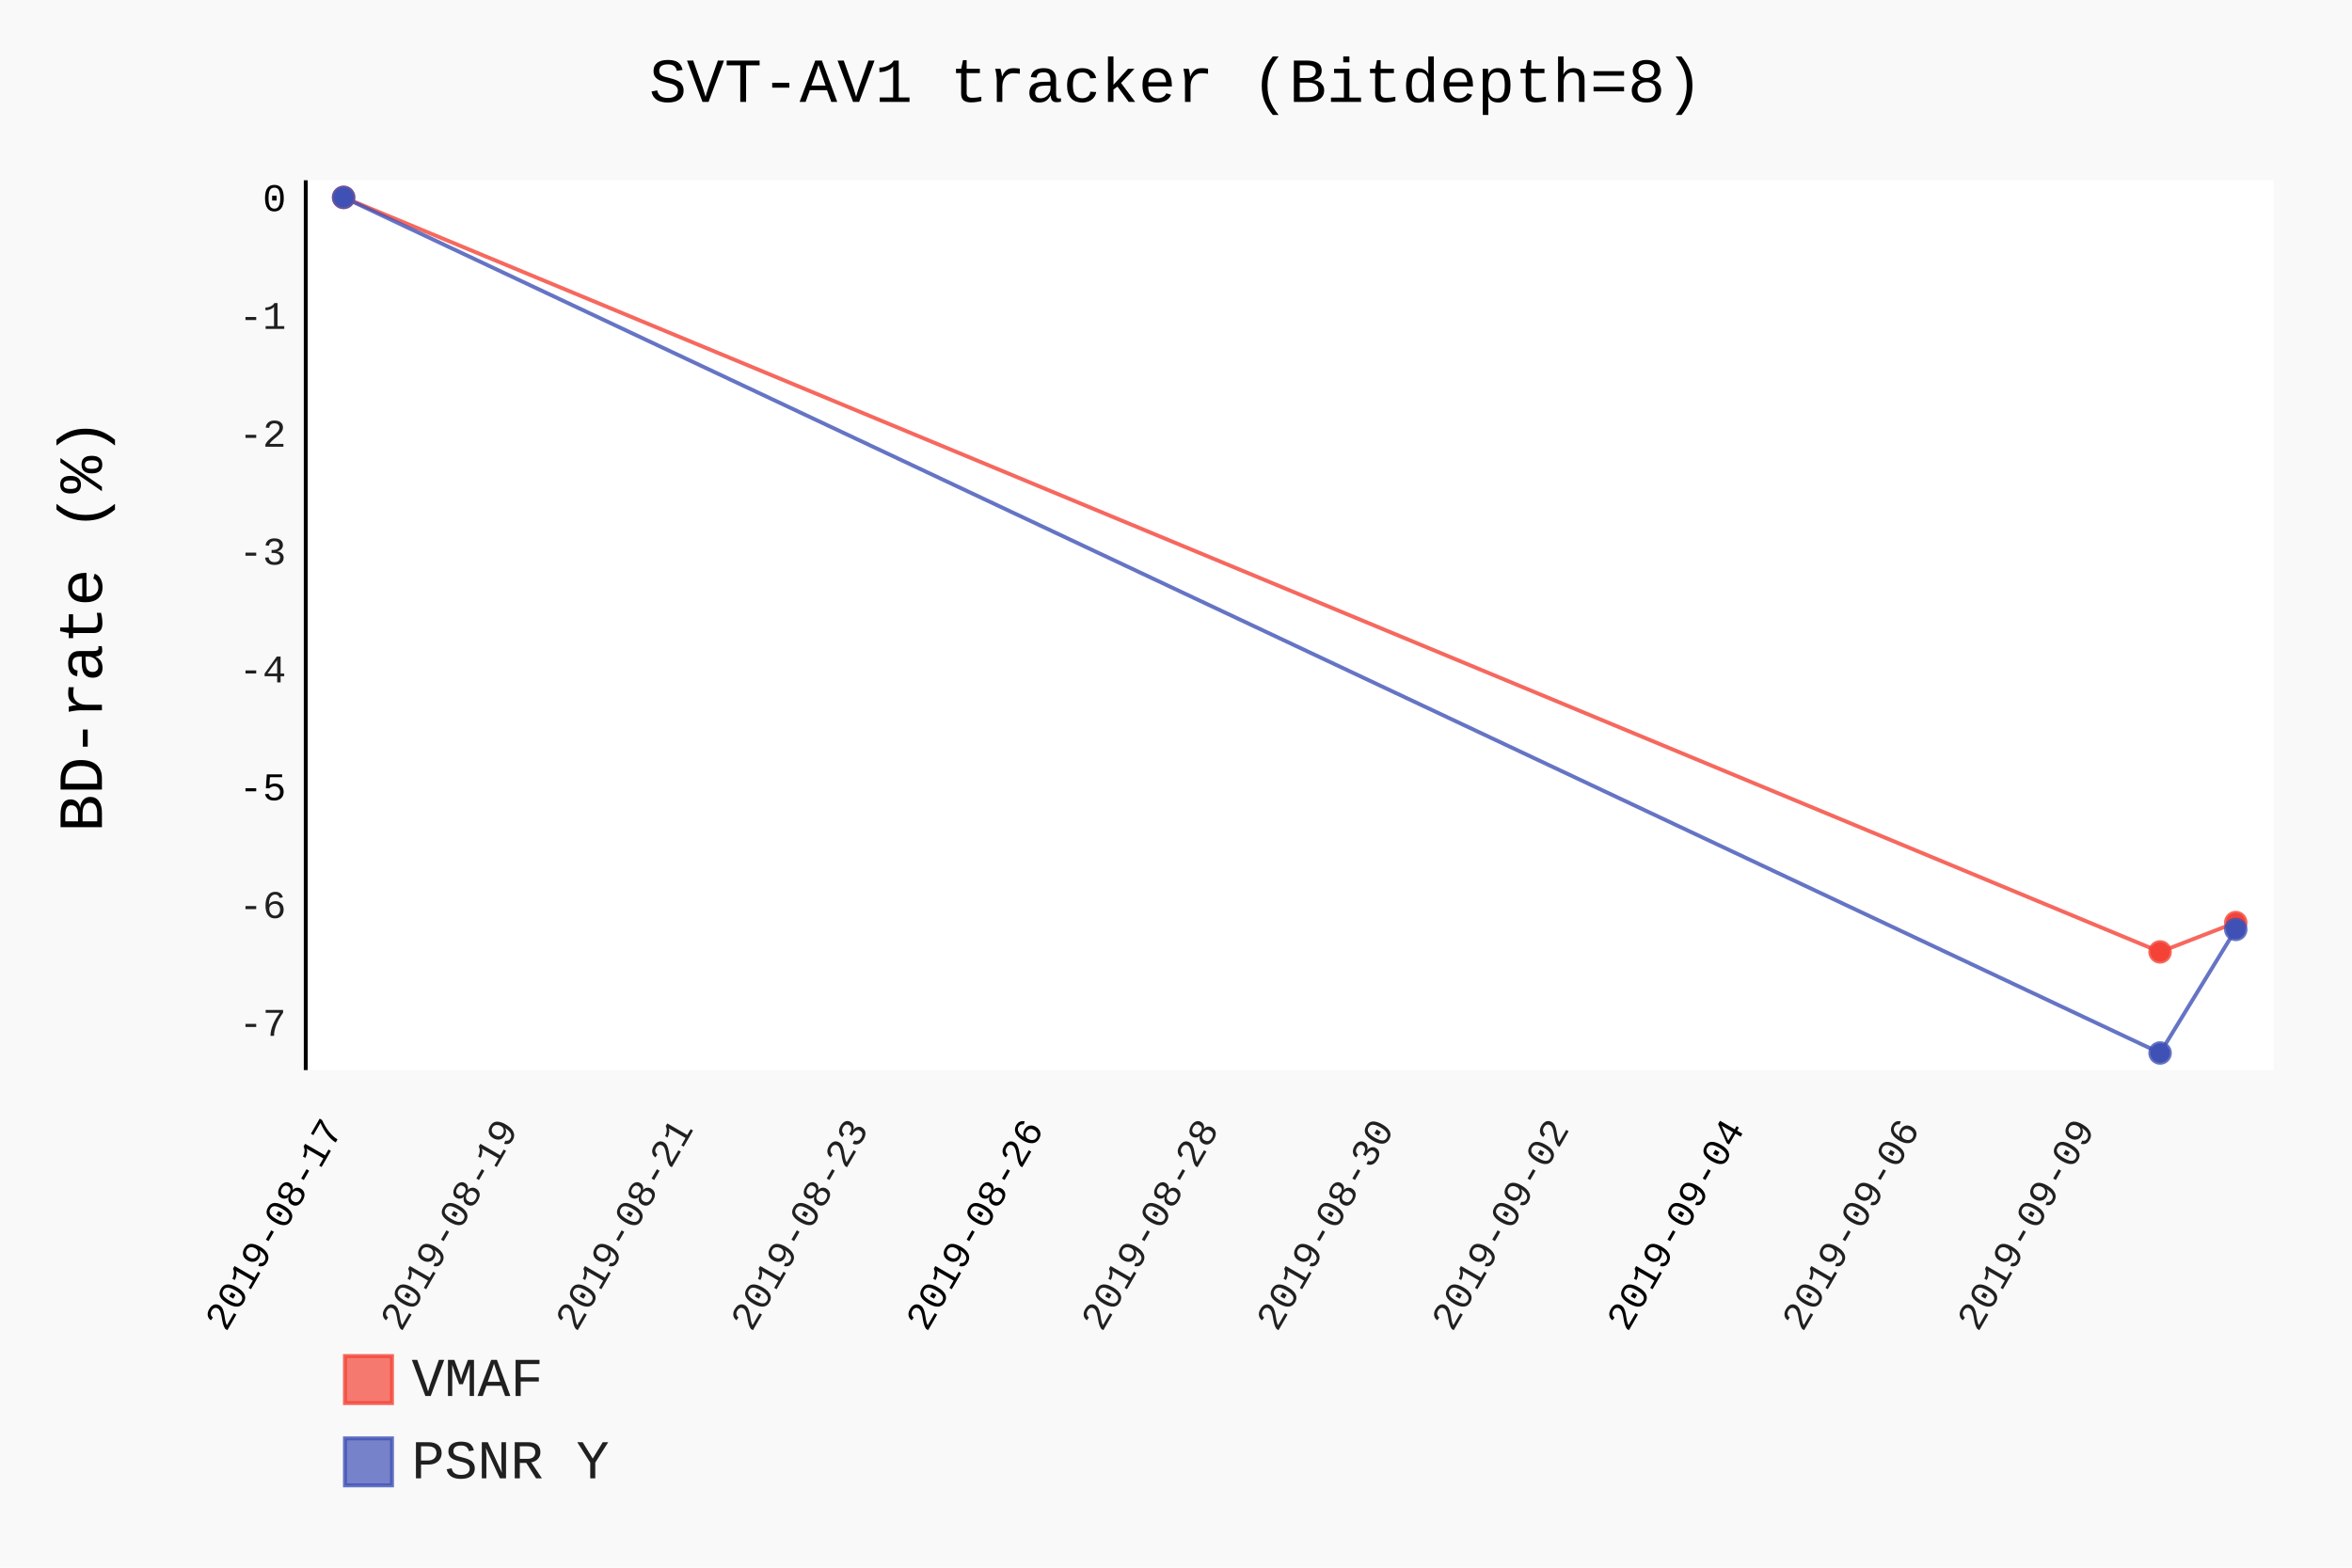
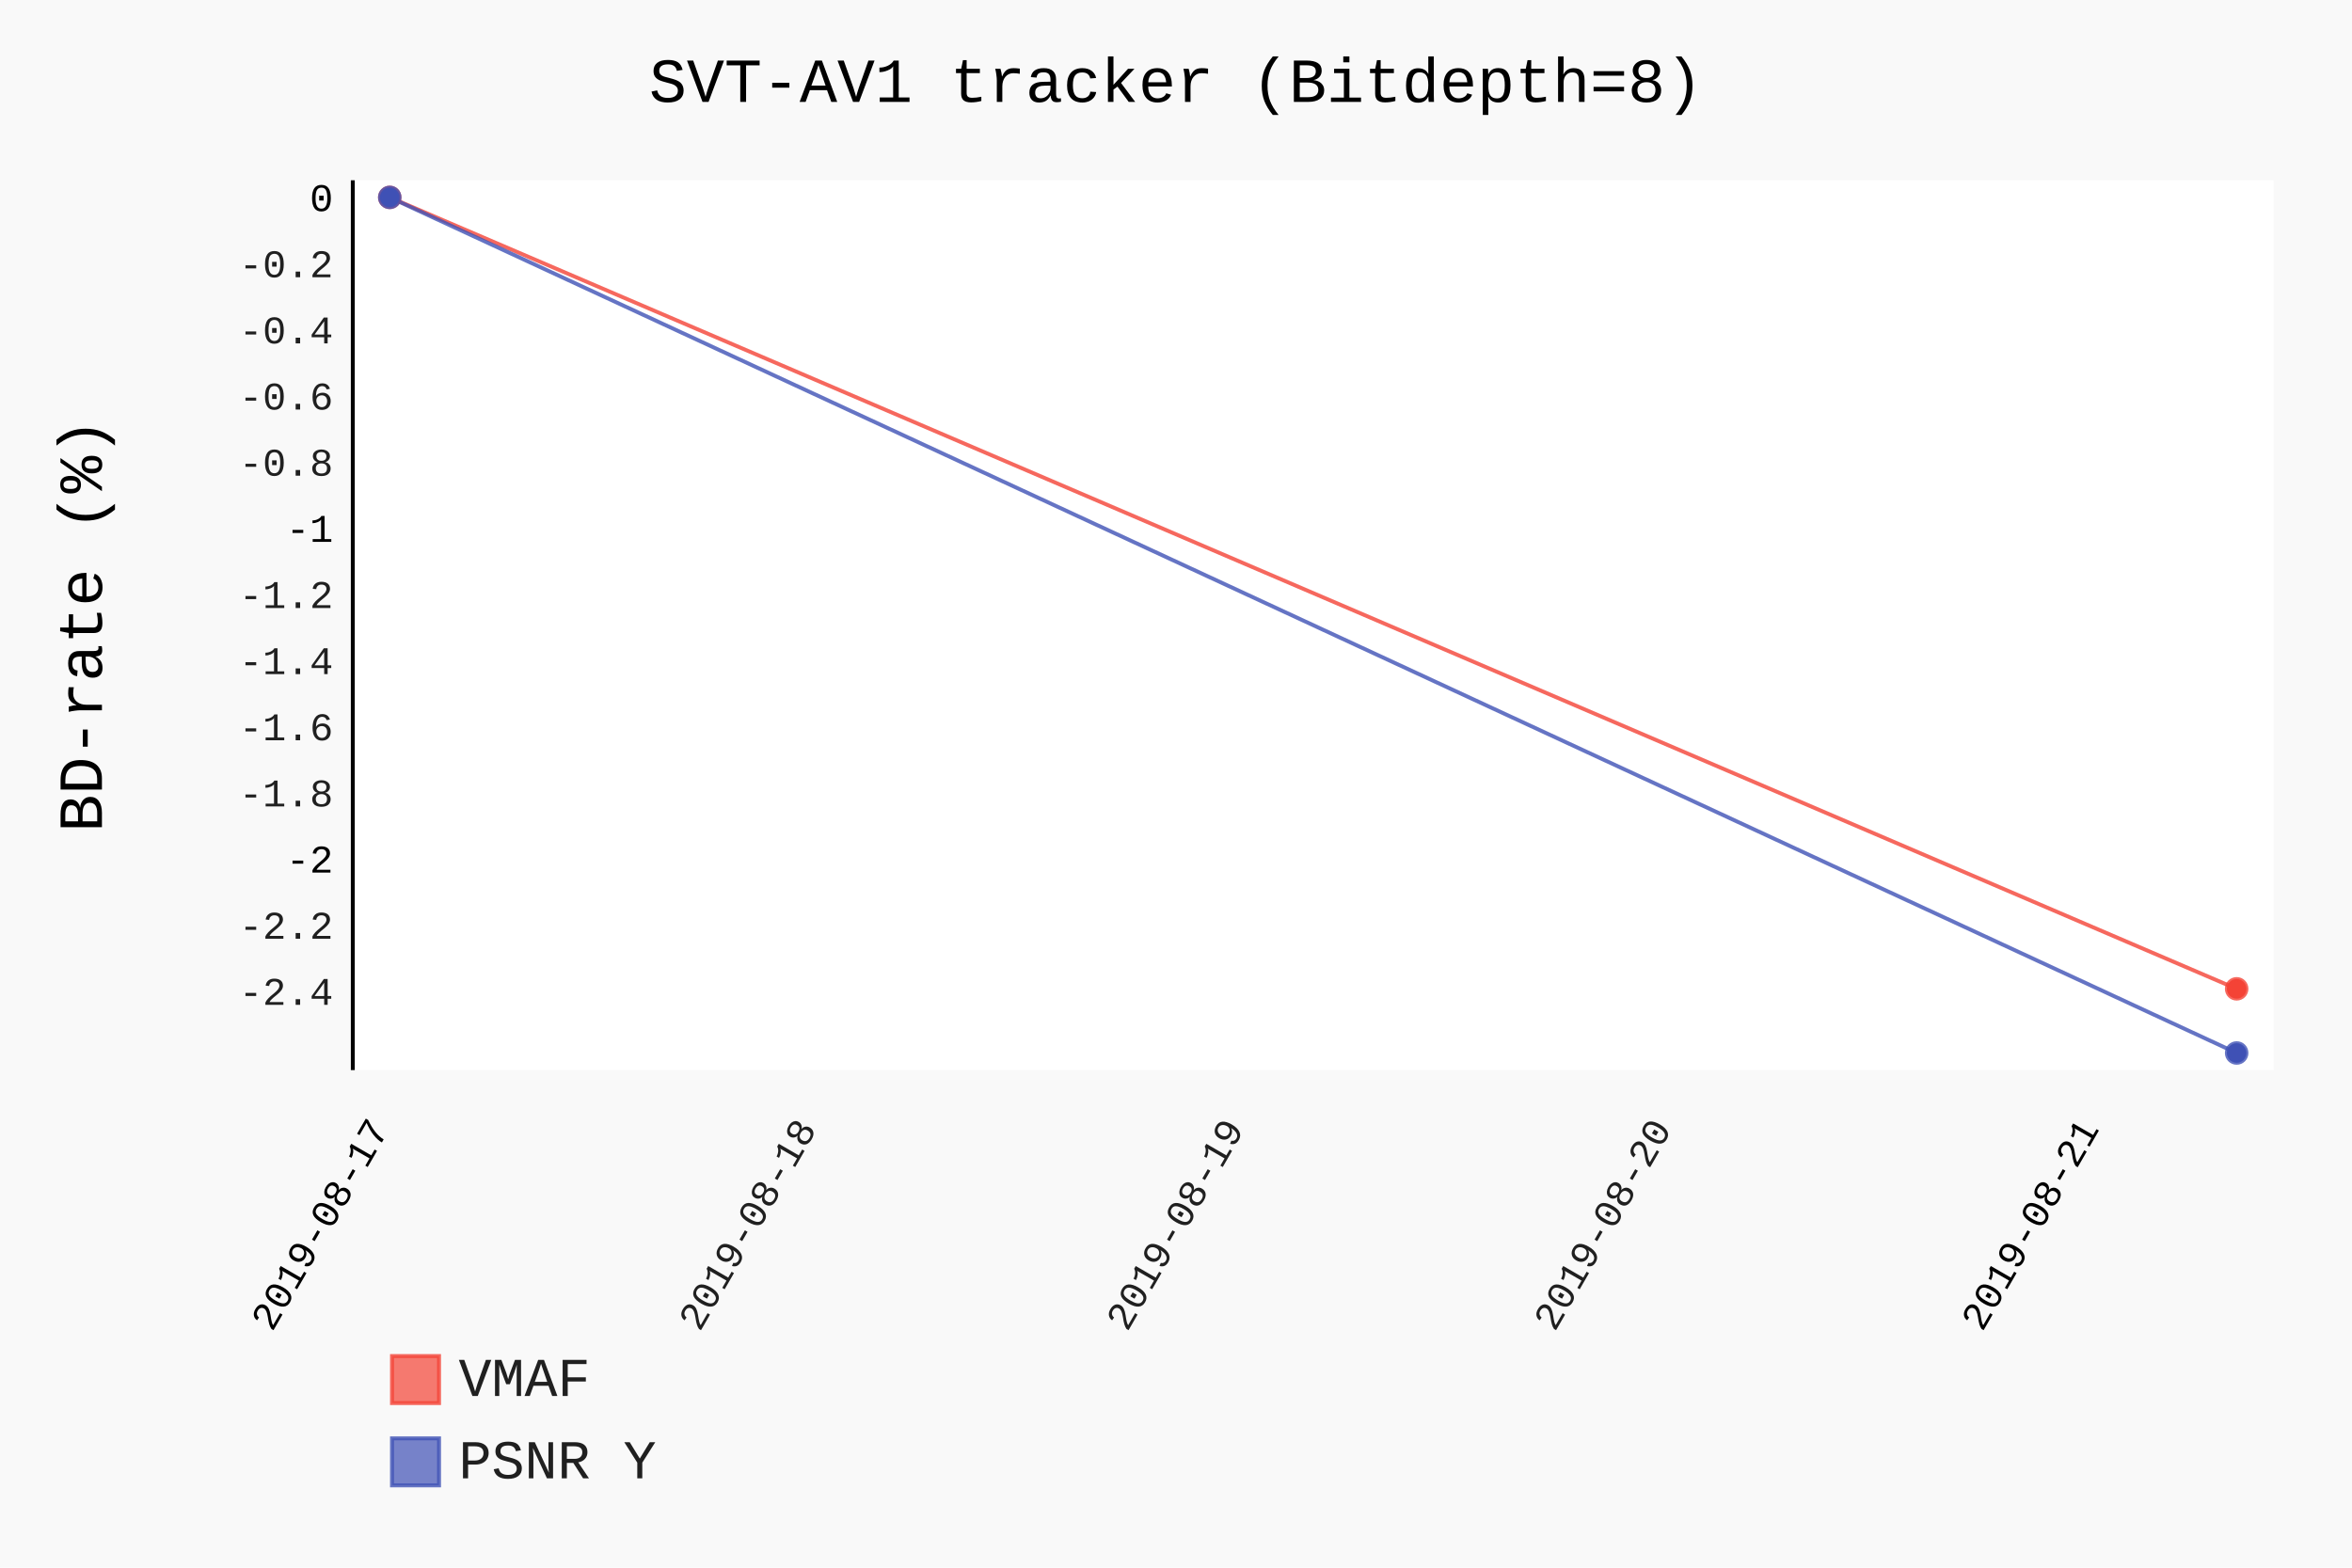
- <svg xmlns="http://www.w3.org/2000/svg" class="pygal-chart" id="chart-3dcd3d0c-265a-42c6-8b15-6394ec1671db" viewBox="0 0 600 400">
+ <svg xmlns="http://www.w3.org/2000/svg" id="chart-33c5682e-e4ea-4e13-be5c-e8f5506a8f75" class="pygal-chart" viewBox="0 0 600 400">
  <defs>
-     <style type="text/css">#chart-3dcd3d0c-265a-42c6-8b15-6394ec1671db{-webkit-user-select:none;-webkit-font-smoothing:antialiased;font-family:Consolas,"Liberation Mono",Menlo,Courier,monospace}#chart-3dcd3d0c-265a-42c6-8b15-6394ec1671db .title{font-family:Consolas,"Liberation Mono",Menlo,Courier,monospace;font-size:16px}#chart-3dcd3d0c-265a-42c6-8b15-6394ec1671db .legends .legend text{font-family:Consolas,"Liberation Mono",Menlo,Courier,monospace;font-size:14px}#chart-3dcd3d0c-265a-42c6-8b15-6394ec1671db .axis text{font-family:Consolas,"Liberation Mono",Menlo,Courier,monospace;font-size:10px}#chart-3dcd3d0c-265a-42c6-8b15-6394ec1671db .axis text.major{font-family:Consolas,"Liberation Mono",Menlo,Courier,monospace;font-size:10px}#chart-3dcd3d0c-265a-42c6-8b15-6394ec1671db .text-overlay text.value{font-family:Consolas,"Liberation Mono",Menlo,Courier,monospace;font-size:16px}#chart-3dcd3d0c-265a-42c6-8b15-6394ec1671db .text-overlay text.label{font-family:Consolas,"Liberation Mono",Menlo,Courier,monospace;font-size:10px}#chart-3dcd3d0c-265a-42c6-8b15-6394ec1671db .tooltip{font-family:Consolas,"Liberation Mono",Menlo,Courier,monospace;font-size:14px}#chart-3dcd3d0c-265a-42c6-8b15-6394ec1671db text.no_data{font-family:Consolas,"Liberation Mono",Menlo,Courier,monospace;font-size:64px}
- #chart-3dcd3d0c-265a-42c6-8b15-6394ec1671db{background-color:rgba(249,249,249,1)}#chart-3dcd3d0c-265a-42c6-8b15-6394ec1671db path,#chart-3dcd3d0c-265a-42c6-8b15-6394ec1671db line,#chart-3dcd3d0c-265a-42c6-8b15-6394ec1671db rect,#chart-3dcd3d0c-265a-42c6-8b15-6394ec1671db circle{-webkit-transition:150ms;-moz-transition:150ms;transition:150ms}#chart-3dcd3d0c-265a-42c6-8b15-6394ec1671db .graph &gt; .background{fill:rgba(249,249,249,1)}#chart-3dcd3d0c-265a-42c6-8b15-6394ec1671db .plot &gt; .background{fill:rgba(255,255,255,1)}#chart-3dcd3d0c-265a-42c6-8b15-6394ec1671db .graph{fill:rgba(0,0,0,.87)}#chart-3dcd3d0c-265a-42c6-8b15-6394ec1671db text.no_data{fill:rgba(0,0,0,1)}#chart-3dcd3d0c-265a-42c6-8b15-6394ec1671db .title{fill:rgba(0,0,0,1)}#chart-3dcd3d0c-265a-42c6-8b15-6394ec1671db .legends .legend text{fill:rgba(0,0,0,.87)}#chart-3dcd3d0c-265a-42c6-8b15-6394ec1671db .legends .legend:hover text{fill:rgba(0,0,0,1)}#chart-3dcd3d0c-265a-42c6-8b15-6394ec1671db .axis .line{stroke:rgba(0,0,0,1)}#chart-3dcd3d0c-265a-42c6-8b15-6394ec1671db .axis .guide.line{stroke:rgba(0,0,0,.54)}#chart-3dcd3d0c-265a-42c6-8b15-6394ec1671db .axis .major.line{stroke:rgba(0,0,0,.87)}#chart-3dcd3d0c-265a-42c6-8b15-6394ec1671db .axis text.major{fill:rgba(0,0,0,1)}#chart-3dcd3d0c-265a-42c6-8b15-6394ec1671db .axis.y .guides:hover .guide.line,#chart-3dcd3d0c-265a-42c6-8b15-6394ec1671db .line-graph .axis.x .guides:hover .guide.line,#chart-3dcd3d0c-265a-42c6-8b15-6394ec1671db .stackedline-graph .axis.x .guides:hover .guide.line,#chart-3dcd3d0c-265a-42c6-8b15-6394ec1671db .xy-graph .axis.x .guides:hover .guide.line{stroke:rgba(0,0,0,1)}#chart-3dcd3d0c-265a-42c6-8b15-6394ec1671db .axis .guides:hover text{fill:rgba(0,0,0,1)}#chart-3dcd3d0c-265a-42c6-8b15-6394ec1671db .reactive{fill-opacity:.7;stroke-opacity:.8}#chart-3dcd3d0c-265a-42c6-8b15-6394ec1671db .ci{stroke:rgba(0,0,0,.87)}#chart-3dcd3d0c-265a-42c6-8b15-6394ec1671db .reactive.active,#chart-3dcd3d0c-265a-42c6-8b15-6394ec1671db .active .reactive{fill-opacity:.8;stroke-opacity:.9;stroke-width:4}#chart-3dcd3d0c-265a-42c6-8b15-6394ec1671db .ci .reactive.active{stroke-width:1.5}#chart-3dcd3d0c-265a-42c6-8b15-6394ec1671db .series text{fill:rgba(0,0,0,1)}#chart-3dcd3d0c-265a-42c6-8b15-6394ec1671db .tooltip rect{fill:rgba(255,255,255,1);stroke:rgba(0,0,0,1);-webkit-transition:opacity 150ms;-moz-transition:opacity 150ms;transition:opacity 150ms}#chart-3dcd3d0c-265a-42c6-8b15-6394ec1671db .tooltip .label{fill:rgba(0,0,0,.87)}#chart-3dcd3d0c-265a-42c6-8b15-6394ec1671db .tooltip .label{fill:rgba(0,0,0,.87)}#chart-3dcd3d0c-265a-42c6-8b15-6394ec1671db .tooltip .legend{font-size:.8em;fill:rgba(0,0,0,.54)}#chart-3dcd3d0c-265a-42c6-8b15-6394ec1671db .tooltip .x_label{font-size:.6em;fill:rgba(0,0,0,1)}#chart-3dcd3d0c-265a-42c6-8b15-6394ec1671db .tooltip .xlink{font-size:.5em;text-decoration:underline}#chart-3dcd3d0c-265a-42c6-8b15-6394ec1671db .tooltip .value{font-size:1.5em}#chart-3dcd3d0c-265a-42c6-8b15-6394ec1671db .bound{font-size:.5em}#chart-3dcd3d0c-265a-42c6-8b15-6394ec1671db .max-value{font-size:.75em;fill:rgba(0,0,0,.54)}#chart-3dcd3d0c-265a-42c6-8b15-6394ec1671db .map-element{fill:rgba(255,255,255,1);stroke:rgba(0,0,0,.54) !important}#chart-3dcd3d0c-265a-42c6-8b15-6394ec1671db .map-element .reactive{fill-opacity:inherit;stroke-opacity:inherit}#chart-3dcd3d0c-265a-42c6-8b15-6394ec1671db .color-0,#chart-3dcd3d0c-265a-42c6-8b15-6394ec1671db .color-0 a:visited{stroke:#F44336;fill:#F44336}#chart-3dcd3d0c-265a-42c6-8b15-6394ec1671db .color-1,#chart-3dcd3d0c-265a-42c6-8b15-6394ec1671db .color-1 a:visited{stroke:#3F51B5;fill:#3F51B5}#chart-3dcd3d0c-265a-42c6-8b15-6394ec1671db .text-overlay .color-0 text{fill:black}#chart-3dcd3d0c-265a-42c6-8b15-6394ec1671db .text-overlay .color-1 text{fill:black}
- #chart-3dcd3d0c-265a-42c6-8b15-6394ec1671db text.no_data{text-anchor:middle}#chart-3dcd3d0c-265a-42c6-8b15-6394ec1671db .guide.line{fill:none}#chart-3dcd3d0c-265a-42c6-8b15-6394ec1671db .centered{text-anchor:middle}#chart-3dcd3d0c-265a-42c6-8b15-6394ec1671db .title{text-anchor:middle}#chart-3dcd3d0c-265a-42c6-8b15-6394ec1671db .legends .legend text{fill-opacity:1}#chart-3dcd3d0c-265a-42c6-8b15-6394ec1671db .axis.x text{text-anchor:middle}#chart-3dcd3d0c-265a-42c6-8b15-6394ec1671db .axis.x:not(.web) text[transform]{text-anchor:start}#chart-3dcd3d0c-265a-42c6-8b15-6394ec1671db .axis.x:not(.web) text[transform].backwards{text-anchor:end}#chart-3dcd3d0c-265a-42c6-8b15-6394ec1671db .axis.y text{text-anchor:end}#chart-3dcd3d0c-265a-42c6-8b15-6394ec1671db .axis.y text[transform].backwards{text-anchor:start}#chart-3dcd3d0c-265a-42c6-8b15-6394ec1671db .axis.y2 text{text-anchor:start}#chart-3dcd3d0c-265a-42c6-8b15-6394ec1671db .axis.y2 text[transform].backwards{text-anchor:end}#chart-3dcd3d0c-265a-42c6-8b15-6394ec1671db .axis .guide.line{stroke-dasharray:4,4}#chart-3dcd3d0c-265a-42c6-8b15-6394ec1671db .axis .major.guide.line{stroke-dasharray:6,6}#chart-3dcd3d0c-265a-42c6-8b15-6394ec1671db .horizontal .axis.y .guide.line,#chart-3dcd3d0c-265a-42c6-8b15-6394ec1671db .horizontal .axis.y2 .guide.line,#chart-3dcd3d0c-265a-42c6-8b15-6394ec1671db .vertical .axis.x .guide.line{opacity:0}#chart-3dcd3d0c-265a-42c6-8b15-6394ec1671db .horizontal .axis.always_show .guide.line,#chart-3dcd3d0c-265a-42c6-8b15-6394ec1671db .vertical .axis.always_show .guide.line{opacity:1 !important}#chart-3dcd3d0c-265a-42c6-8b15-6394ec1671db .axis.y .guides:hover .guide.line,#chart-3dcd3d0c-265a-42c6-8b15-6394ec1671db .axis.y2 .guides:hover .guide.line,#chart-3dcd3d0c-265a-42c6-8b15-6394ec1671db .axis.x .guides:hover .guide.line{opacity:1}#chart-3dcd3d0c-265a-42c6-8b15-6394ec1671db .axis .guides:hover text{opacity:1}#chart-3dcd3d0c-265a-42c6-8b15-6394ec1671db .nofill{fill:none}#chart-3dcd3d0c-265a-42c6-8b15-6394ec1671db .subtle-fill{fill-opacity:.2}#chart-3dcd3d0c-265a-42c6-8b15-6394ec1671db .dot{stroke-width:1px;fill-opacity:1}#chart-3dcd3d0c-265a-42c6-8b15-6394ec1671db .dot.active{stroke-width:5px}#chart-3dcd3d0c-265a-42c6-8b15-6394ec1671db .dot.negative{fill:transparent}#chart-3dcd3d0c-265a-42c6-8b15-6394ec1671db text,#chart-3dcd3d0c-265a-42c6-8b15-6394ec1671db tspan{stroke:none !important}#chart-3dcd3d0c-265a-42c6-8b15-6394ec1671db .series text.active{opacity:1}#chart-3dcd3d0c-265a-42c6-8b15-6394ec1671db .tooltip rect{fill-opacity:.95;stroke-width:.5}#chart-3dcd3d0c-265a-42c6-8b15-6394ec1671db .tooltip text{fill-opacity:1}#chart-3dcd3d0c-265a-42c6-8b15-6394ec1671db .showable{visibility:hidden}#chart-3dcd3d0c-265a-42c6-8b15-6394ec1671db .showable.shown{visibility:visible}#chart-3dcd3d0c-265a-42c6-8b15-6394ec1671db .gauge-background{fill:rgba(229,229,229,1);stroke:none}#chart-3dcd3d0c-265a-42c6-8b15-6394ec1671db .bg-lines{stroke:rgba(249,249,249,1);stroke-width:2px}</style>
+     <style type="text/css">#chart-33c5682e-e4ea-4e13-be5c-e8f5506a8f75{-webkit-user-select:none;-webkit-font-smoothing:antialiased;font-family:Consolas,"Liberation Mono",Menlo,Courier,monospace}#chart-33c5682e-e4ea-4e13-be5c-e8f5506a8f75 .title{font-family:Consolas,"Liberation Mono",Menlo,Courier,monospace;font-size:16px}#chart-33c5682e-e4ea-4e13-be5c-e8f5506a8f75 .legends .legend text{font-family:Consolas,"Liberation Mono",Menlo,Courier,monospace;font-size:14px}#chart-33c5682e-e4ea-4e13-be5c-e8f5506a8f75 .axis text{font-family:Consolas,"Liberation Mono",Menlo,Courier,monospace;font-size:10px}#chart-33c5682e-e4ea-4e13-be5c-e8f5506a8f75 .axis text.major{font-family:Consolas,"Liberation Mono",Menlo,Courier,monospace;font-size:10px}#chart-33c5682e-e4ea-4e13-be5c-e8f5506a8f75 .text-overlay text.value{font-family:Consolas,"Liberation Mono",Menlo,Courier,monospace;font-size:16px}#chart-33c5682e-e4ea-4e13-be5c-e8f5506a8f75 .text-overlay text.label{font-family:Consolas,"Liberation Mono",Menlo,Courier,monospace;font-size:10px}#chart-33c5682e-e4ea-4e13-be5c-e8f5506a8f75 .tooltip{font-family:Consolas,"Liberation Mono",Menlo,Courier,monospace;font-size:14px}#chart-33c5682e-e4ea-4e13-be5c-e8f5506a8f75 text.no_data{font-family:Consolas,"Liberation Mono",Menlo,Courier,monospace;font-size:64px}
+ #chart-33c5682e-e4ea-4e13-be5c-e8f5506a8f75{background-color:rgba(249,249,249,1)}#chart-33c5682e-e4ea-4e13-be5c-e8f5506a8f75 path,#chart-33c5682e-e4ea-4e13-be5c-e8f5506a8f75 line,#chart-33c5682e-e4ea-4e13-be5c-e8f5506a8f75 rect,#chart-33c5682e-e4ea-4e13-be5c-e8f5506a8f75 circle{-webkit-transition:150ms;-moz-transition:150ms;transition:150ms}#chart-33c5682e-e4ea-4e13-be5c-e8f5506a8f75 .graph &gt; .background{fill:rgba(249,249,249,1)}#chart-33c5682e-e4ea-4e13-be5c-e8f5506a8f75 .plot &gt; .background{fill:rgba(255,255,255,1)}#chart-33c5682e-e4ea-4e13-be5c-e8f5506a8f75 .graph{fill:rgba(0,0,0,.87)}#chart-33c5682e-e4ea-4e13-be5c-e8f5506a8f75 text.no_data{fill:rgba(0,0,0,1)}#chart-33c5682e-e4ea-4e13-be5c-e8f5506a8f75 .title{fill:rgba(0,0,0,1)}#chart-33c5682e-e4ea-4e13-be5c-e8f5506a8f75 .legends .legend text{fill:rgba(0,0,0,.87)}#chart-33c5682e-e4ea-4e13-be5c-e8f5506a8f75 .legends .legend:hover text{fill:rgba(0,0,0,1)}#chart-33c5682e-e4ea-4e13-be5c-e8f5506a8f75 .axis .line{stroke:rgba(0,0,0,1)}#chart-33c5682e-e4ea-4e13-be5c-e8f5506a8f75 .axis .guide.line{stroke:rgba(0,0,0,.54)}#chart-33c5682e-e4ea-4e13-be5c-e8f5506a8f75 .axis .major.line{stroke:rgba(0,0,0,.87)}#chart-33c5682e-e4ea-4e13-be5c-e8f5506a8f75 .axis text.major{fill:rgba(0,0,0,1)}#chart-33c5682e-e4ea-4e13-be5c-e8f5506a8f75 .axis.y .guides:hover .guide.line,#chart-33c5682e-e4ea-4e13-be5c-e8f5506a8f75 .line-graph .axis.x .guides:hover .guide.line,#chart-33c5682e-e4ea-4e13-be5c-e8f5506a8f75 .stackedline-graph .axis.x .guides:hover .guide.line,#chart-33c5682e-e4ea-4e13-be5c-e8f5506a8f75 .xy-graph .axis.x .guides:hover .guide.line{stroke:rgba(0,0,0,1)}#chart-33c5682e-e4ea-4e13-be5c-e8f5506a8f75 .axis .guides:hover text{fill:rgba(0,0,0,1)}#chart-33c5682e-e4ea-4e13-be5c-e8f5506a8f75 .reactive{fill-opacity:.7;stroke-opacity:.8}#chart-33c5682e-e4ea-4e13-be5c-e8f5506a8f75 .ci{stroke:rgba(0,0,0,.87)}#chart-33c5682e-e4ea-4e13-be5c-e8f5506a8f75 .reactive.active,#chart-33c5682e-e4ea-4e13-be5c-e8f5506a8f75 .active .reactive{fill-opacity:.8;stroke-opacity:.9;stroke-width:4}#chart-33c5682e-e4ea-4e13-be5c-e8f5506a8f75 .ci .reactive.active{stroke-width:1.5}#chart-33c5682e-e4ea-4e13-be5c-e8f5506a8f75 .series text{fill:rgba(0,0,0,1)}#chart-33c5682e-e4ea-4e13-be5c-e8f5506a8f75 .tooltip rect{fill:rgba(255,255,255,1);stroke:rgba(0,0,0,1);-webkit-transition:opacity 150ms;-moz-transition:opacity 150ms;transition:opacity 150ms}#chart-33c5682e-e4ea-4e13-be5c-e8f5506a8f75 .tooltip .label{fill:rgba(0,0,0,.87)}#chart-33c5682e-e4ea-4e13-be5c-e8f5506a8f75 .tooltip .label{fill:rgba(0,0,0,.87)}#chart-33c5682e-e4ea-4e13-be5c-e8f5506a8f75 .tooltip .legend{font-size:.8em;fill:rgba(0,0,0,.54)}#chart-33c5682e-e4ea-4e13-be5c-e8f5506a8f75 .tooltip .x_label{font-size:.6em;fill:rgba(0,0,0,1)}#chart-33c5682e-e4ea-4e13-be5c-e8f5506a8f75 .tooltip .xlink{font-size:.5em;text-decoration:underline}#chart-33c5682e-e4ea-4e13-be5c-e8f5506a8f75 .tooltip .value{font-size:1.5em}#chart-33c5682e-e4ea-4e13-be5c-e8f5506a8f75 .bound{font-size:.5em}#chart-33c5682e-e4ea-4e13-be5c-e8f5506a8f75 .max-value{font-size:.75em;fill:rgba(0,0,0,.54)}#chart-33c5682e-e4ea-4e13-be5c-e8f5506a8f75 .map-element{fill:rgba(255,255,255,1);stroke:rgba(0,0,0,.54) !important}#chart-33c5682e-e4ea-4e13-be5c-e8f5506a8f75 .map-element .reactive{fill-opacity:inherit;stroke-opacity:inherit}#chart-33c5682e-e4ea-4e13-be5c-e8f5506a8f75 .color-0,#chart-33c5682e-e4ea-4e13-be5c-e8f5506a8f75 .color-0 a:visited{stroke:#F44336;fill:#F44336}#chart-33c5682e-e4ea-4e13-be5c-e8f5506a8f75 .color-1,#chart-33c5682e-e4ea-4e13-be5c-e8f5506a8f75 .color-1 a:visited{stroke:#3F51B5;fill:#3F51B5}#chart-33c5682e-e4ea-4e13-be5c-e8f5506a8f75 .text-overlay .color-0 text{fill:black}#chart-33c5682e-e4ea-4e13-be5c-e8f5506a8f75 .text-overlay .color-1 text{fill:black}
+ #chart-33c5682e-e4ea-4e13-be5c-e8f5506a8f75 text.no_data{text-anchor:middle}#chart-33c5682e-e4ea-4e13-be5c-e8f5506a8f75 .guide.line{fill:none}#chart-33c5682e-e4ea-4e13-be5c-e8f5506a8f75 .centered{text-anchor:middle}#chart-33c5682e-e4ea-4e13-be5c-e8f5506a8f75 .title{text-anchor:middle}#chart-33c5682e-e4ea-4e13-be5c-e8f5506a8f75 .legends .legend text{fill-opacity:1}#chart-33c5682e-e4ea-4e13-be5c-e8f5506a8f75 .axis.x text{text-anchor:middle}#chart-33c5682e-e4ea-4e13-be5c-e8f5506a8f75 .axis.x:not(.web) text[transform]{text-anchor:start}#chart-33c5682e-e4ea-4e13-be5c-e8f5506a8f75 .axis.x:not(.web) text[transform].backwards{text-anchor:end}#chart-33c5682e-e4ea-4e13-be5c-e8f5506a8f75 .axis.y text{text-anchor:end}#chart-33c5682e-e4ea-4e13-be5c-e8f5506a8f75 .axis.y text[transform].backwards{text-anchor:start}#chart-33c5682e-e4ea-4e13-be5c-e8f5506a8f75 .axis.y2 text{text-anchor:start}#chart-33c5682e-e4ea-4e13-be5c-e8f5506a8f75 .axis.y2 text[transform].backwards{text-anchor:end}#chart-33c5682e-e4ea-4e13-be5c-e8f5506a8f75 .axis .guide.line{stroke-dasharray:4,4}#chart-33c5682e-e4ea-4e13-be5c-e8f5506a8f75 .axis .major.guide.line{stroke-dasharray:6,6}#chart-33c5682e-e4ea-4e13-be5c-e8f5506a8f75 .horizontal .axis.y .guide.line,#chart-33c5682e-e4ea-4e13-be5c-e8f5506a8f75 .horizontal .axis.y2 .guide.line,#chart-33c5682e-e4ea-4e13-be5c-e8f5506a8f75 .vertical .axis.x .guide.line{opacity:0}#chart-33c5682e-e4ea-4e13-be5c-e8f5506a8f75 .horizontal .axis.always_show .guide.line,#chart-33c5682e-e4ea-4e13-be5c-e8f5506a8f75 .vertical .axis.always_show .guide.line{opacity:1 !important}#chart-33c5682e-e4ea-4e13-be5c-e8f5506a8f75 .axis.y .guides:hover .guide.line,#chart-33c5682e-e4ea-4e13-be5c-e8f5506a8f75 .axis.y2 .guides:hover .guide.line,#chart-33c5682e-e4ea-4e13-be5c-e8f5506a8f75 .axis.x .guides:hover .guide.line{opacity:1}#chart-33c5682e-e4ea-4e13-be5c-e8f5506a8f75 .axis .guides:hover text{opacity:1}#chart-33c5682e-e4ea-4e13-be5c-e8f5506a8f75 .nofill{fill:none}#chart-33c5682e-e4ea-4e13-be5c-e8f5506a8f75 .subtle-fill{fill-opacity:.2}#chart-33c5682e-e4ea-4e13-be5c-e8f5506a8f75 .dot{stroke-width:1px;fill-opacity:1}#chart-33c5682e-e4ea-4e13-be5c-e8f5506a8f75 .dot.active{stroke-width:5px}#chart-33c5682e-e4ea-4e13-be5c-e8f5506a8f75 .dot.negative{fill:transparent}#chart-33c5682e-e4ea-4e13-be5c-e8f5506a8f75 text,#chart-33c5682e-e4ea-4e13-be5c-e8f5506a8f75 tspan{stroke:none !important}#chart-33c5682e-e4ea-4e13-be5c-e8f5506a8f75 .series text.active{opacity:1}#chart-33c5682e-e4ea-4e13-be5c-e8f5506a8f75 .tooltip rect{fill-opacity:.95;stroke-width:.5}#chart-33c5682e-e4ea-4e13-be5c-e8f5506a8f75 .tooltip text{fill-opacity:1}#chart-33c5682e-e4ea-4e13-be5c-e8f5506a8f75 .showable{visibility:hidden}#chart-33c5682e-e4ea-4e13-be5c-e8f5506a8f75 .showable.shown{visibility:visible}#chart-33c5682e-e4ea-4e13-be5c-e8f5506a8f75 .gauge-background{fill:rgba(229,229,229,1);stroke:none}#chart-33c5682e-e4ea-4e13-be5c-e8f5506a8f75 .bg-lines{stroke:rgba(249,249,249,1);stroke-width:2px}</style>
  </defs>
  <g class="graph datetimeline-graph vertical">
    <rect class="background" height="400" width="600" x="0" y="0" />
-     <g class="plot" transform="translate(78, 46)">
-       <rect class="background" height="227.038" width="502.0" x="0" y="0" />
+     <g class="plot" transform="translate(90, 46)">
+       <rect class="background" height="227.038" width="490.0" x="0" y="0" />
      <g class="axis y">
        <g class="guides">
-           <text class="" x="-5" y="218.296">-7</text>
+           <text class="" x="-5" y="210.392">-2.4</text>
        </g>
        <g class="guides">
-           <text class="" x="-5" y="188.235">-6</text>
+           <text class="" x="-5" y="193.515">-2.2</text>
        </g>
        <g class="guides">
-           <text class="major" x="-5" y="158.173">-5</text>
+           <text class="major" x="-5" y="176.638">-2</text>
        </g>
        <g class="guides">
-           <text class="" x="-5" y="128.112">-4</text>
+           <text class="" x="-5" y="159.761">-1.8</text>
        </g>
        <g class="guides">
-           <text class="" x="-5" y="98.05">-3</text>
+           <text class="" x="-5" y="142.884">-1.6</text>
        </g>
        <g class="guides">
-           <text class="" x="-5" y="67.989">-2</text>
+           <text class="" x="-5" y="126.006">-1.4</text>
        </g>
        <g class="guides">
-           <text class="" x="-5" y="37.928">-1</text>
+           <text class="" x="-5" y="109.129">-1.2</text>
+         </g>
+         <g class="guides">
+           <text class="major" x="-5" y="92.252">-1</text>
+         </g>
+         <g class="guides">
+           <text class="" x="-5" y="75.375">-0.8</text>
+         </g>
+         <g class="guides">
+           <text class="" x="-5" y="58.498">-0.6</text>
+         </g>
+         <g class="guides">
+           <text class="" x="-5" y="41.62">-0.4</text>
+         </g>
+         <g class="guides">
+           <text class="" x="-5" y="24.743">-0.2</text>
        </g>
        <g class="guides">
          <text class="major" x="-5" y="7.866">0</text>
        </g>
      </g>
      <g class="axis x">
        <path class="line" d="M0 0 v227.038" />
        <g class="guides">
-           <path class="major guide line" d="M9.654 0 v227.038" />
-           <text class="major backwards" transform="rotate(300 9.653846 242.0385)" x="9.654" y="242.038">2019-08-17</text>
+           <path class="major guide line" d="M9.423 0 v227.038" />
+           <text class="major backwards" x="9.423" y="242.038" transform="rotate(300 9.423077 242.0385)">2019-08-17</text>
        </g>
        <g class="guides">
-           <path class="guide line" d="M54.348 0 v227.038" />
-           <text class="backwards" transform="rotate(300 54.34758 242.0385)" x="54.348" y="242.038">2019-08-19</text>
+           <path class="guide line" d="M118.486 0 v227.038" />
+           <text class="backwards" x="118.486" y="242.038" transform="rotate(300 118.4865 242.0385)">2019-08-18</text>
        </g>
        <g class="guides">
-           <path class="guide line" d="M99.041 0 v227.038" />
-           <text class="backwards" transform="rotate(300 99.04131 242.0385)" x="99.041" y="242.038">2019-08-21</text>
+           <path class="guide line" d="M227.55 0 v227.038" />
+           <text class="backwards" x="227.55" y="242.038" transform="rotate(300 227.5499 242.0385)">2019-08-19</text>
        </g>
        <g class="guides">
-           <path class="guide line" d="M143.735 0 v227.038" />
-           <text class="backwards" transform="rotate(300 143.735 242.0385)" x="143.735" y="242.038">2019-08-23</text>
+           <path class="guide line" d="M336.613 0 v227.038" />
+           <text class="backwards" x="336.613" y="242.038" transform="rotate(300 336.6132 242.0385)">2019-08-20</text>
        </g>
        <g class="guides">
-           <path class="major guide line" d="M188.429 0 v227.038" />
-           <text class="major backwards" transform="rotate(300 188.4288 242.0385)" x="188.429" y="242.038">2019-08-26</text>
-         </g>
-         <g class="guides">
-           <path class="guide line" d="M233.123 0 v227.038" />
-           <text class="backwards" transform="rotate(300 233.1225 242.0385)" x="233.123" y="242.038">2019-08-28</text>
-         </g>
-         <g class="guides">
-           <path class="guide line" d="M277.816 0 v227.038" />
-           <text class="backwards" transform="rotate(300 277.8162 242.0385)" x="277.816" y="242.038">2019-08-30</text>
-         </g>
-         <g class="guides">
-           <path class="guide line" d="M322.51 0 v227.038" />
-           <text class="backwards" transform="rotate(300 322.51 242.0385)" x="322.51" y="242.038">2019-09-02</text>
-         </g>
-         <g class="guides">
-           <path class="major guide line" d="M367.204 0 v227.038" />
-           <text class="major backwards" transform="rotate(300 367.2037 242.0385)" x="367.204" y="242.038">2019-09-04</text>
-         </g>
-         <g class="guides">
-           <path class="guide line" d="M411.897 0 v227.038" />
-           <text class="backwards" transform="rotate(300 411.8974 242.0385)" x="411.897" y="242.038">2019-09-06</text>
-         </g>
-         <g class="guides">
-           <path class="guide line" d="M456.591 0 v227.038" />
-           <text class="backwards" transform="rotate(300 456.5912 242.0385)" x="456.591" y="242.038">2019-09-09</text>
+           <path class="major guide line" d="M445.677 0 v227.038" />
+           <text class="major backwards" x="445.677" y="242.038" transform="rotate(300 445.6766 242.0385)">2019-08-21</text>
        </g>
      </g>
      <g class="series serie-0 color-0">
-         <path class="line reactive nofill" d="M9.654 4.366 L473.038 196.88 492.346 189.394" />
+         <path class="line reactive nofill" d="M9.423 4.366 L480.577 206.301" />
      </g>
      <g class="series serie-1 color-1">
-         <path class="line reactive nofill" d="M9.654 4.366 L473.038 222.672 492.346 191.138" />
+         <path class="line reactive nofill" d="M9.423 4.366 L480.577 222.672" />
      </g>
    </g>
    <g class="titles">
      <text class="title plot_title" x="300.0" y="26">SVT-AV1 tracker (Bitdepth=8)</text>
-       <text class="title" transform="rotate(-90 0 159.5192)" x="0" y="185.519">BD-rate (%)</text>
+       <text class="title" x="0" y="185.519" transform="rotate(-90 0 159.5192)">BD-rate (%)</text>
    </g>
-     <g class="plot overlay" transform="translate(78, 46)">
+     <g class="plot overlay" transform="translate(90, 46)">
      <g class="series serie-0 color-0">
        <g class="dots">
-           <circle class="dot reactive tooltip-trigger" cx="9.654" cy="4.366" r="2.5" />
+           <circle class="dot reactive tooltip-trigger" cx="9.423" cy="4.366" r="2.5" />
        </g>
        <g class="dots">
-           <circle class="dot reactive tooltip-trigger" cx="473.038" cy="196.88" r="2.5" />
-         </g>
-         <g class="dots">
-           <circle class="dot reactive tooltip-trigger" cx="492.346" cy="189.394" r="2.5" />
+           <circle class="dot reactive tooltip-trigger" cx="480.577" cy="206.301" r="2.5" />
        </g>
      </g>
      <g class="series serie-1 color-1">
        <g class="dots">
-           <circle class="dot reactive tooltip-trigger" cx="9.654" cy="4.366" r="2.5" />
+           <circle class="dot reactive tooltip-trigger" cx="9.423" cy="4.366" r="2.5" />
        </g>
        <g class="dots">
-           <circle class="dot reactive tooltip-trigger" cx="473.038" cy="222.672" r="2.5" />
-         </g>
-         <g class="dots">
-           <circle class="dot reactive tooltip-trigger" cx="492.346" cy="191.138" r="2.5" />
+           <circle class="dot reactive tooltip-trigger" cx="480.577" cy="222.672" r="2.5" />
        </g>
      </g>
    </g>
-     <g class="plot text-overlay" transform="translate(78, 46)">
+     <g class="plot text-overlay" transform="translate(90, 46)">
      <g class="series serie-0 color-0" />
      <g class="series serie-1 color-1" />
    </g>
-     <g class="plot tooltip-overlay" transform="translate(78, 46)">
+     <g class="plot tooltip-overlay" transform="translate(90, 46)">
      <g class="tooltip" style="opacity: 0" transform="translate(0 0)">
        <rect class="tooltip-box" height="0" rx="0" ry="0" width="0" />
        <g class="text" />
      </g>
    </g>
-     <g class="legends" transform="translate(88, 345)">
+     <g class="legends" transform="translate(100, 345)">
      <g class="legend reactive activate-serie" id="activate-serie-0">
        <rect class="color-0 reactive" height="12" width="12" x="0.0" y="1.0" />
        <text x="17.0" y="11.2">VMAF</text>
      </g>
      <g class="legend reactive activate-serie" id="activate-serie-1">
        <rect class="color-1 reactive" height="12" width="12" x="0.0" y="22.0" />
        <text x="17.0" y="32.2">PSNR Y</text>
      </g>
    </g>
  </g>
</svg>
